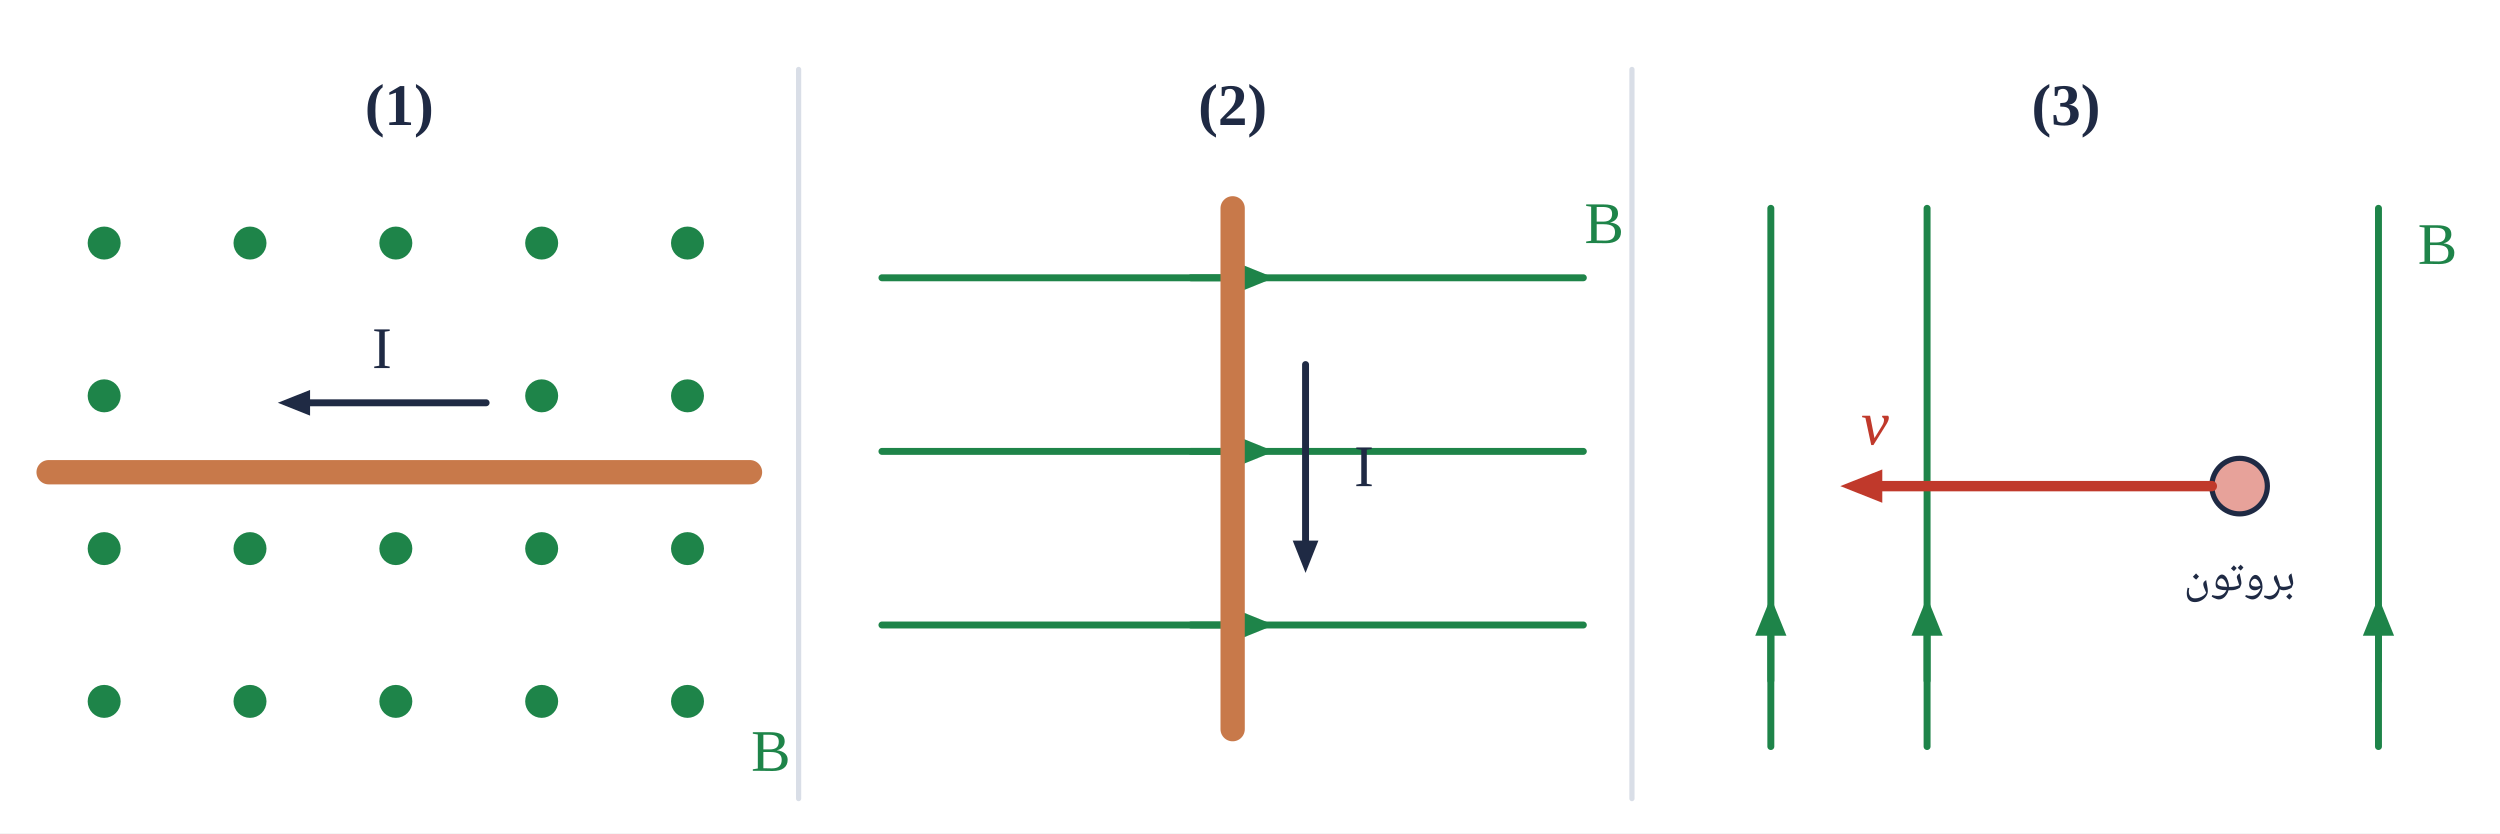
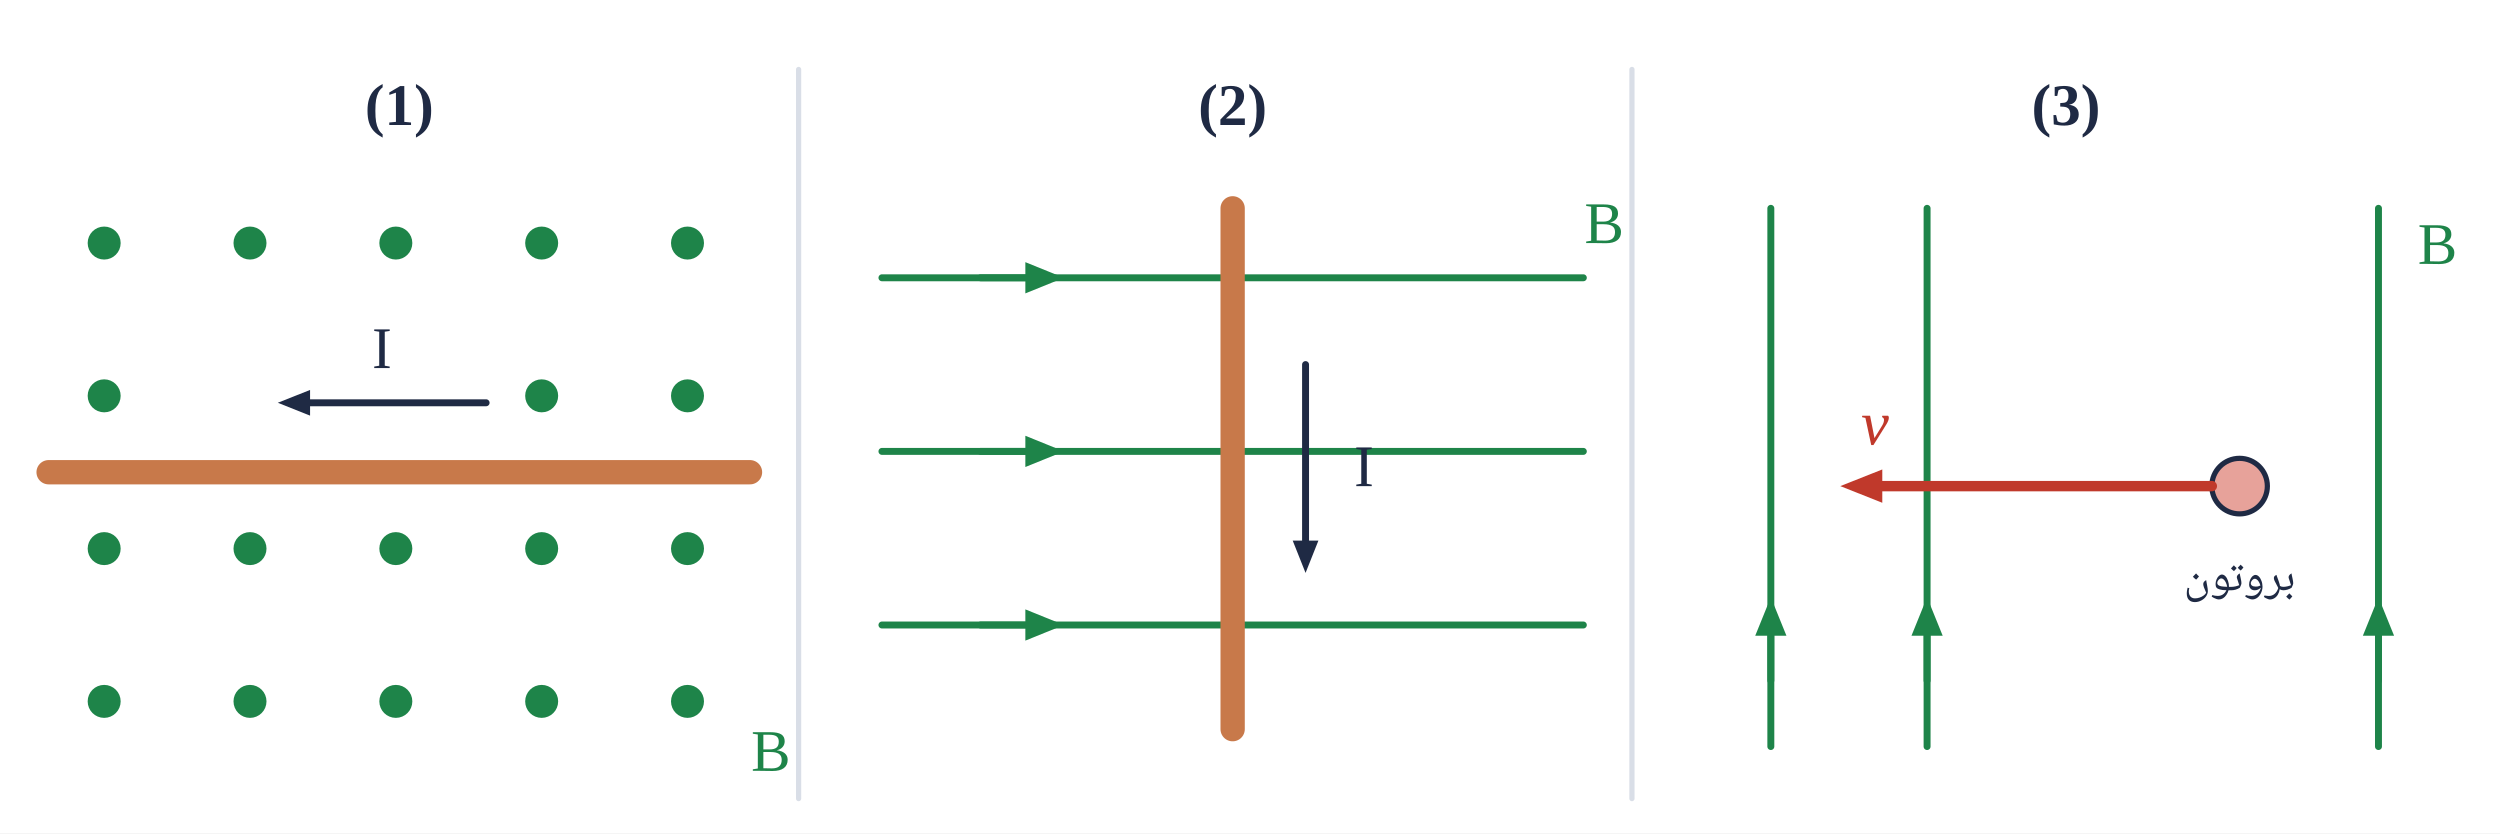
<svg xmlns="http://www.w3.org/2000/svg" viewBox="0 0 720 240" width="720" height="240">
  <rect width="720" height="240" fill="#fff" />
  <circle cx="30.0" cy="70.0" r="4" fill="#1e8449" stroke="#1e8449" stroke-width="1.5" />
  <circle cx="72.0" cy="70.0" r="4" fill="#1e8449" stroke="#1e8449" stroke-width="1.5" />
  <circle cx="114.0" cy="70.0" r="4" fill="#1e8449" stroke="#1e8449" stroke-width="1.5" />
  <circle cx="156.0" cy="70.0" r="4" fill="#1e8449" stroke="#1e8449" stroke-width="1.5" />
  <circle cx="198.0" cy="70.0" r="4" fill="#1e8449" stroke="#1e8449" stroke-width="1.5" />
  <circle cx="30.0" cy="114.0" r="4" fill="#1e8449" stroke="#1e8449" stroke-width="1.5" />
  <circle cx="156.0" cy="114.0" r="4" fill="#1e8449" stroke="#1e8449" stroke-width="1.5" />
  <circle cx="198.0" cy="114.0" r="4" fill="#1e8449" stroke="#1e8449" stroke-width="1.5" />
  <circle cx="30.0" cy="158.0" r="4" fill="#1e8449" stroke="#1e8449" stroke-width="1.5" />
  <circle cx="72.0" cy="158.0" r="4" fill="#1e8449" stroke="#1e8449" stroke-width="1.5" />
  <circle cx="114.0" cy="158.0" r="4" fill="#1e8449" stroke="#1e8449" stroke-width="1.5" />
  <circle cx="156.0" cy="158.0" r="4" fill="#1e8449" stroke="#1e8449" stroke-width="1.5" />
  <circle cx="198.0" cy="158.0" r="4" fill="#1e8449" stroke="#1e8449" stroke-width="1.5" />
  <circle cx="30.0" cy="202.0" r="4" fill="#1e8449" stroke="#1e8449" stroke-width="1.5" />
  <circle cx="72.0" cy="202.0" r="4" fill="#1e8449" stroke="#1e8449" stroke-width="1.5" />
  <circle cx="114.0" cy="202.0" r="4" fill="#1e8449" stroke="#1e8449" stroke-width="1.5" />
  <circle cx="156.0" cy="202.0" r="4" fill="#1e8449" stroke="#1e8449" stroke-width="1.5" />
  <circle cx="198.0" cy="202.0" r="4" fill="#1e8449" stroke="#1e8449" stroke-width="1.5" />
  <line x1="14.0" y1="136.0" x2="216.0" y2="136.0" stroke="#c8794a" stroke-width="7" stroke-linecap="round" />
  <line x1="140.0" y1="116.0" x2="86.0" y2="116.0" stroke="#1f2a44" stroke-width="2" stroke-linecap="round" />
  <polygon points="80.0,116.0 89.3,112.3 89.3,119.7" fill="#1f2a44" />
  <text x="110.0" y="106.0" text-anchor="middle" font-size="17" fill="#1f2a44" font-weight="normal" font-family="'Times New Roman',Times,serif">I</text>
  <text x="115.0" y="36.0" text-anchor="middle" font-size="17" fill="#1f2a44" font-weight="bold" font-family="'Times New Roman',Times,serif">(1)</text>
  <line x1="254.0" y1="80.0" x2="456.0" y2="80.0" stroke="#1e8449" stroke-width="2" stroke-linecap="round" />
-   <line x1="343.0" y1="80.0" x2="359.8" y2="80.0" stroke="#1e8449" stroke-width="2" stroke-linecap="round" />
-   <polygon points="367.0,80.0 355.9,84.5 355.9,75.5" fill="#1e8449" />
+   <line x1="282.4" y1="80.0" x2="299.2" y2="80.0" stroke="#1e8449" stroke-width="2" stroke-linecap="round" />
+   <polygon points="306.4,80.0 295.3,84.5 295.3,75.5" fill="#1e8449" />
  <line x1="254.0" y1="130.0" x2="456.0" y2="130.0" stroke="#1e8449" stroke-width="2" stroke-linecap="round" />
-   <line x1="343.0" y1="130.0" x2="359.8" y2="130.0" stroke="#1e8449" stroke-width="2" stroke-linecap="round" />
-   <polygon points="367.0,130.0 355.9,134.5 355.9,125.5" fill="#1e8449" />
+   <line x1="282.4" y1="130.0" x2="299.2" y2="130.0" stroke="#1e8449" stroke-width="2" stroke-linecap="round" />
+   <polygon points="306.4,130.0 295.3,134.5 295.3,125.5" fill="#1e8449" />
  <line x1="254.0" y1="180.0" x2="456.0" y2="180.0" stroke="#1e8449" stroke-width="2" stroke-linecap="round" />
-   <line x1="343.0" y1="180.0" x2="359.8" y2="180.0" stroke="#1e8449" stroke-width="2" stroke-linecap="round" />
-   <polygon points="367.0,180.0 355.9,184.5 355.9,175.5" fill="#1e8449" />
+   <line x1="282.4" y1="180.0" x2="299.2" y2="180.0" stroke="#1e8449" stroke-width="2" stroke-linecap="round" />
+   <polygon points="306.4,180.0 295.3,184.5 295.3,175.5" fill="#1e8449" />
  <line x1="355.0" y1="60.0" x2="355.0" y2="210.0" stroke="#c8794a" stroke-width="7" stroke-linecap="round" />
  <line x1="376.0" y1="105.0" x2="376.0" y2="159.0" stroke="#1f2a44" stroke-width="2" stroke-linecap="round" />
  <polygon points="376.0,165.0 372.3,155.7 379.7,155.7" fill="#1f2a44" />
  <text x="390.0" y="140.0" text-anchor="start" font-size="17" fill="#1f2a44" font-weight="normal" font-family="'Times New Roman',Times,serif">I</text>
  <text x="355.0" y="36.0" text-anchor="middle" font-size="17" fill="#1f2a44" font-weight="bold" font-family="'Times New Roman',Times,serif">(2)</text>
  <line x1="510.0" y1="60.0" x2="510.0" y2="215.0" stroke="#1e8449" stroke-width="2" stroke-linecap="round" />
  <line x1="510.0" y1="196.0" x2="510.0" y2="179.2" stroke="#1e8449" stroke-width="2" stroke-linecap="round" />
  <polygon points="510.0,172.0 514.5,183.1 505.5,183.1" fill="#1e8449" />
  <line x1="555.0" y1="60.0" x2="555.0" y2="215.0" stroke="#1e8449" stroke-width="2" stroke-linecap="round" />
  <line x1="555.0" y1="196.0" x2="555.0" y2="179.2" stroke="#1e8449" stroke-width="2" stroke-linecap="round" />
  <polygon points="555.0,172.0 559.5,183.1 550.5,183.1" fill="#1e8449" />
  <line x1="685.0" y1="60.0" x2="685.0" y2="215.0" stroke="#1e8449" stroke-width="2" stroke-linecap="round" />
  <line x1="685.0" y1="196.0" x2="685.0" y2="179.2" stroke="#1e8449" stroke-width="2" stroke-linecap="round" />
  <polygon points="685.0,172.0 689.5,183.1 680.5,183.1" fill="#1e8449" />
  <circle cx="645.0" cy="140.0" r="8" fill="#e7a29a" stroke="#1f2a44" stroke-width="1.5" />
  <text x="645.0" y="170.0" text-anchor="middle" font-size="13" fill="#1f2a44" font-weight="normal" font-family="'IBM Plex Sans Arabic','Noto Naskh Arabic',Tahoma,Arial,sans-serif" direction="rtl">بروتون</text>
  <line x1="637.0" y1="140.0" x2="537.8" y2="140.0" stroke="#c0392b" stroke-width="3" stroke-linecap="round" />
  <polygon points="530.0,140.0 542.1,135.2 542.1,144.8" fill="#c0392b" />
  <text x="540.0" y="128.0" text-anchor="middle" font-size="18" fill="#c0392b" font-weight="normal" font-style="italic" font-family="'Times New Roman',Times,serif">v</text>
  <text x="595.0" y="36.0" text-anchor="middle" font-size="17" fill="#1f2a44" font-weight="bold" font-family="'Times New Roman',Times,serif">(3)</text>
  <text x="222.0" y="222.0" text-anchor="middle" font-size="17" fill="#1e8449" font-weight="normal" font-family="'Times New Roman',Times,serif">B</text>
  <text x="462.0" y="70.0" text-anchor="middle" font-size="17" fill="#1e8449" font-weight="normal" font-family="'Times New Roman',Times,serif">B</text>
  <text x="702.0" y="76.0" text-anchor="middle" font-size="17" fill="#1e8449" font-weight="normal" font-family="'Times New Roman',Times,serif">B</text>
  <line x1="230.0" y1="20.0" x2="230.0" y2="230.0" stroke="#d9dee7" stroke-width="1.5" stroke-linecap="round" />
  <line x1="470.0" y1="20.0" x2="470.0" y2="230.0" stroke="#d9dee7" stroke-width="1.5" stroke-linecap="round" />
</svg>
